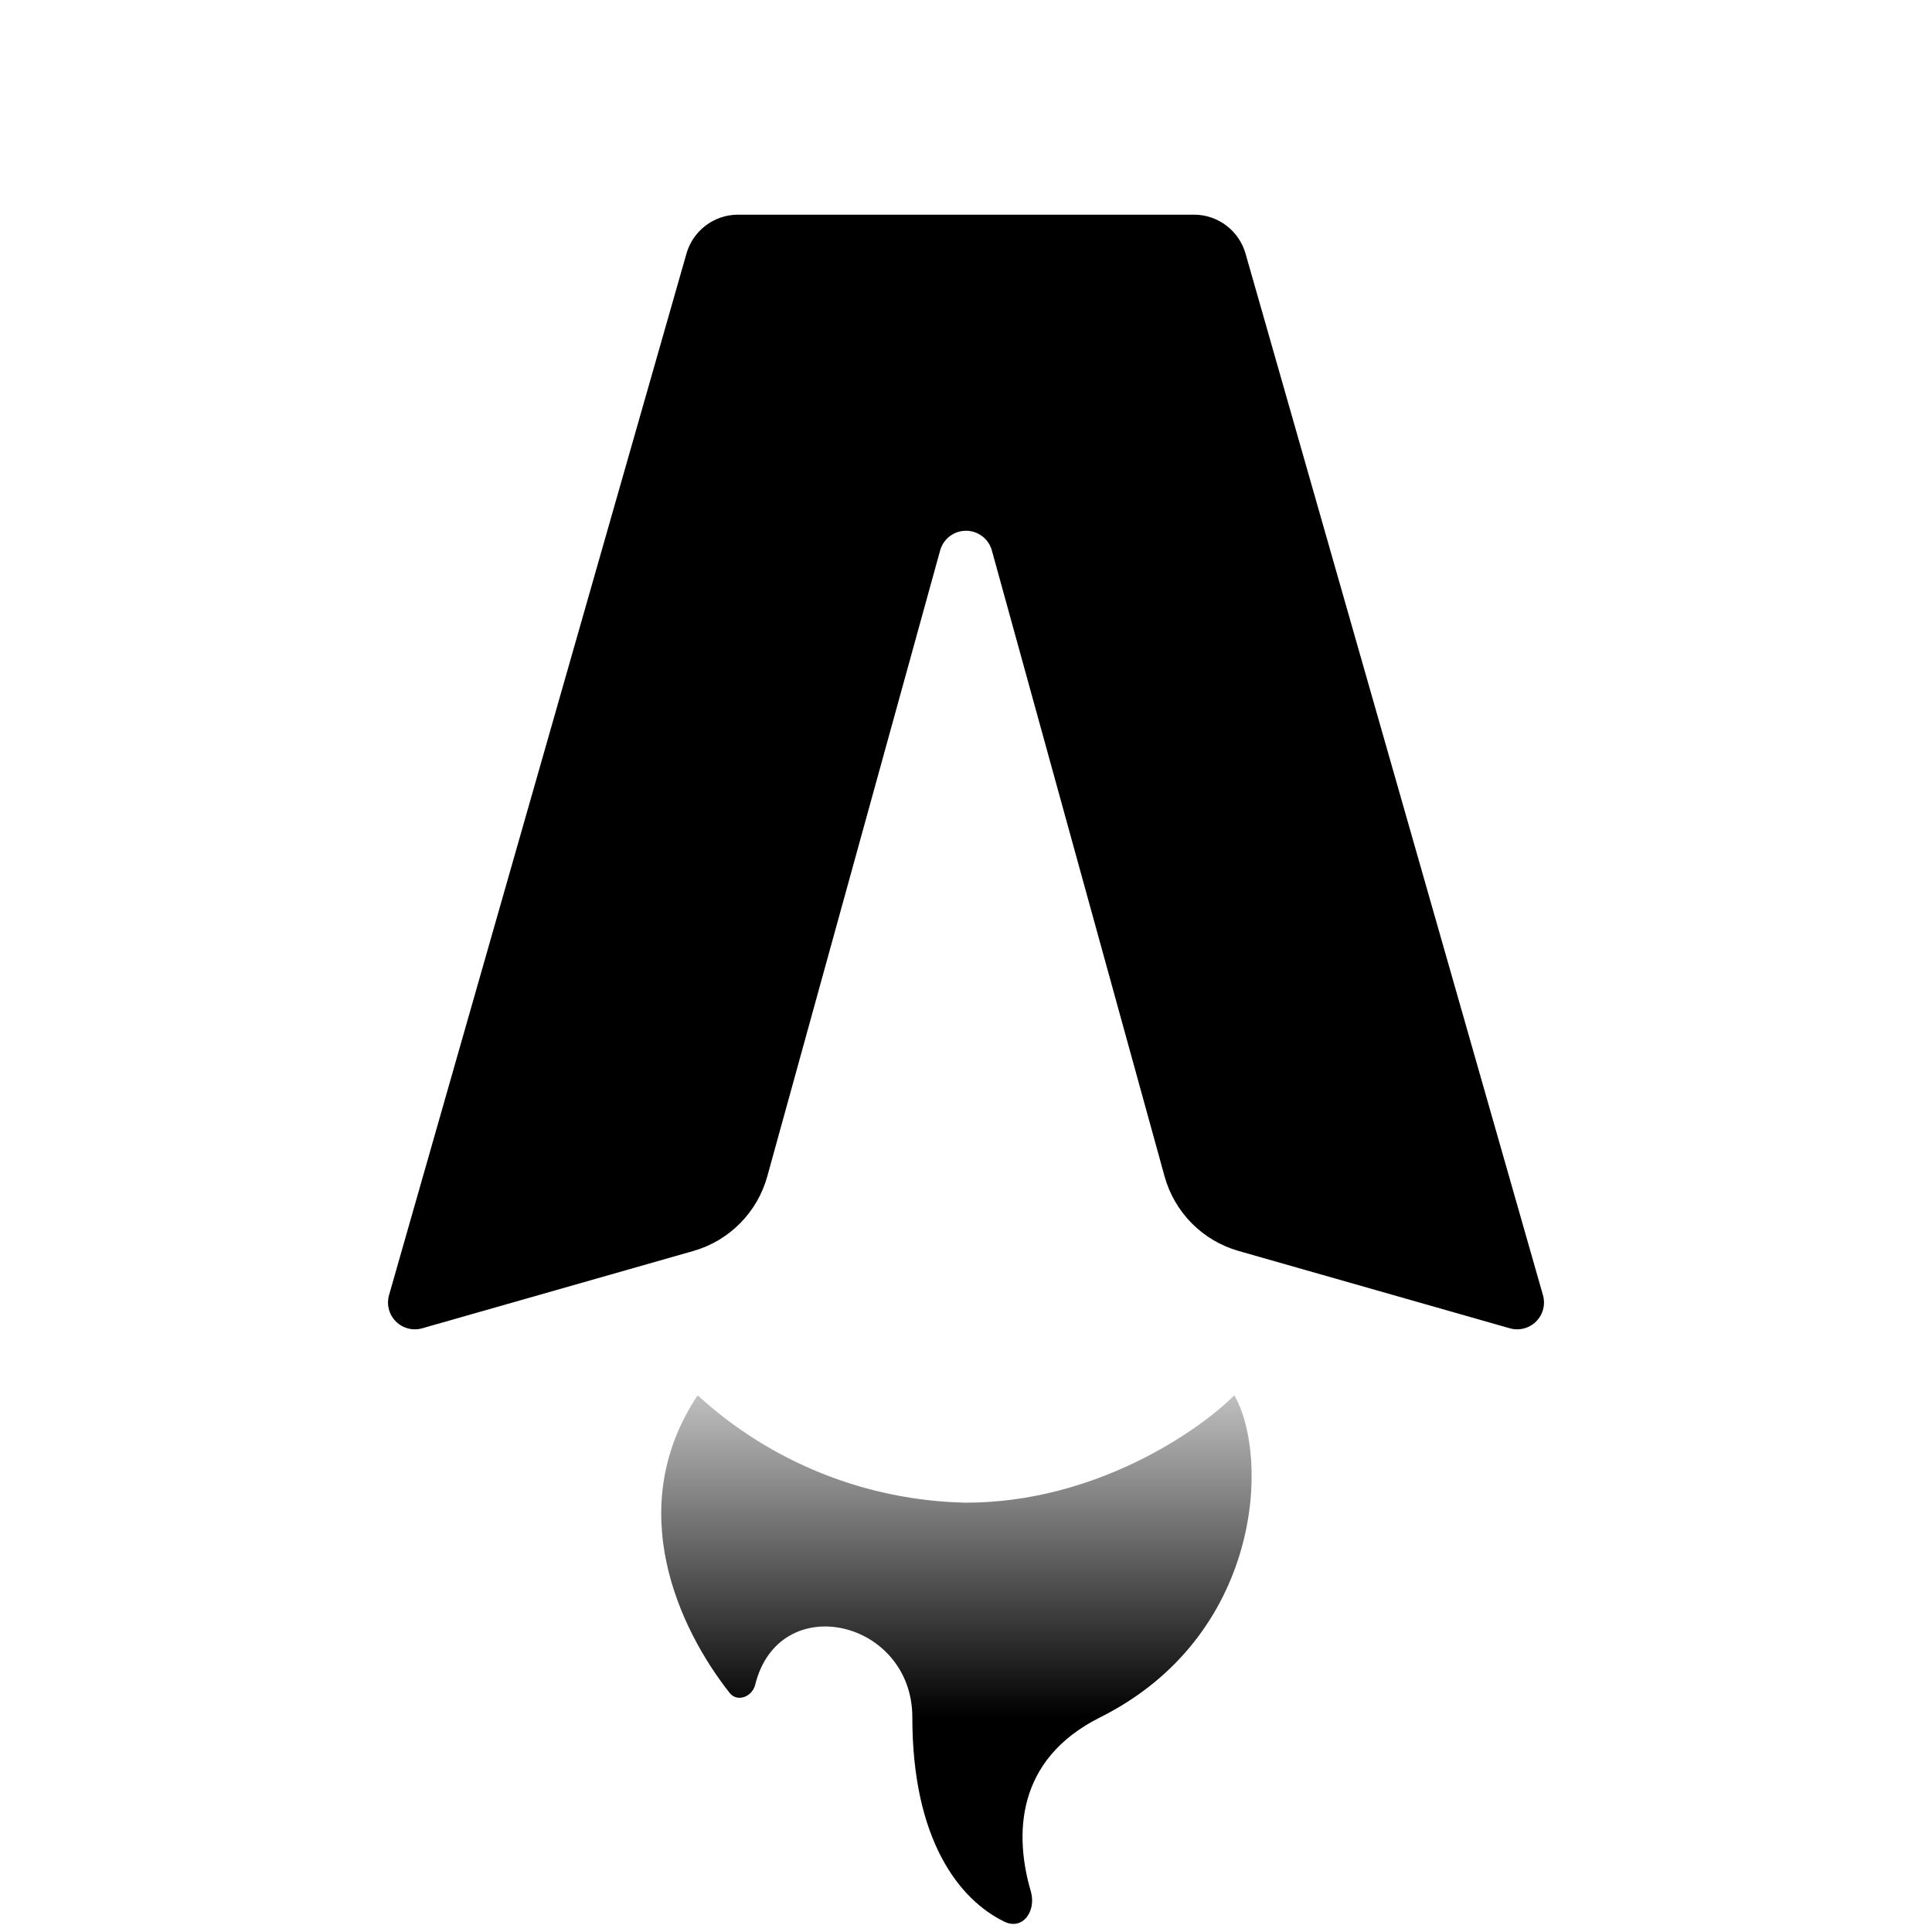
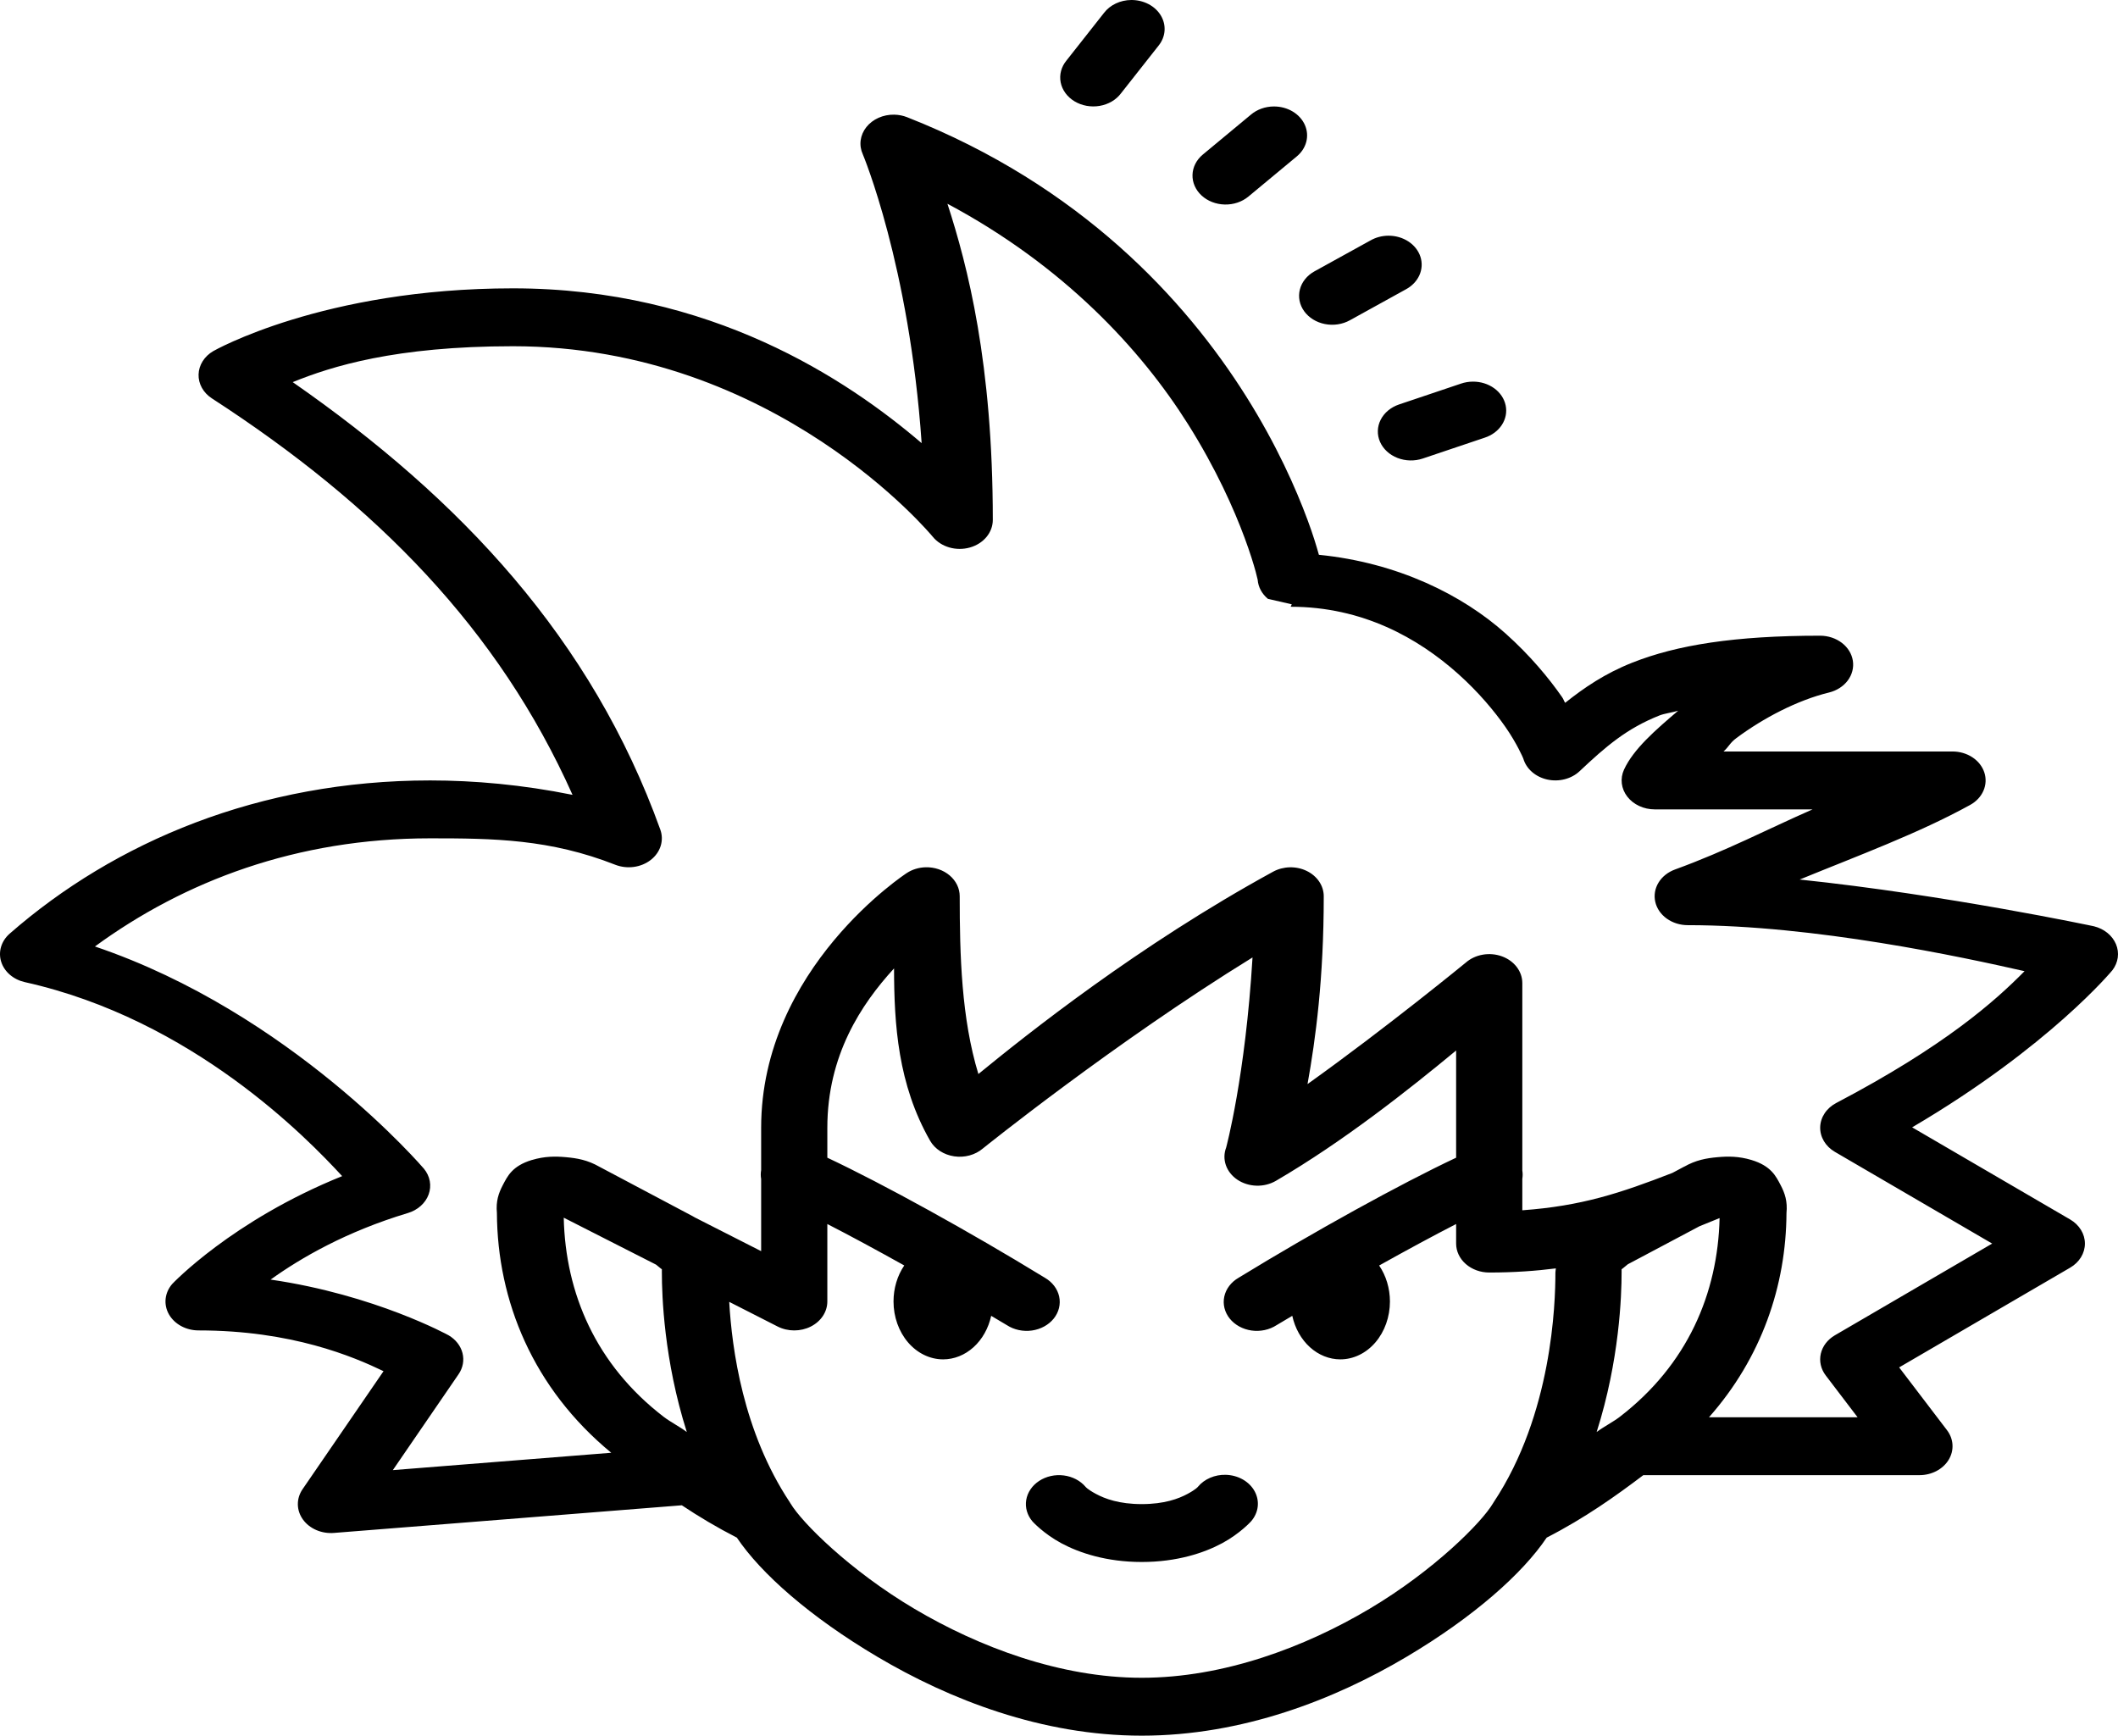
- <svg xmlns="http://www.w3.org/2000/svg" fill="none" viewBox="0 0 36 36">
-   <path fill="#000" d="M22.25 4h-8.5a1 1 0 0 0-.96.73l-5.54 19.4a.5.5 0 0 0 .62.62l5.05-1.44a2 2 0 0 0 1.38-1.4l3.22-11.66a.5.5 0 0 1 .96 0l3.22 11.67a2 2 0 0 0 1.38 1.39l5.05 1.44a.5.5 0 0 0 .62-.62l-5.54-19.4a1 1 0 0 0-.96-.73Z" />
-   <path fill="url(#gradient)" d="M18 28a7.63 7.63 0 0 1-5-2c-1.4 2.1-.35 4.35.6 5.55.14.17.41.07.47-.15.44-1.8 2.93-1.22 2.93.6 0 2.28.87 3.4 1.72 3.81.34.16.59-.2.49-.56-.31-1.05-.29-2.46 1.29-3.25 3-1.5 3.17-4.83 2.5-6-.67.67-2.6 2-5 2Z" />
-   <defs>
-     <linearGradient id="gradient" x1="16" x2="16" y1="32" y2="24" gradientUnits="userSpaceOnUse">
-       <stop stop-color="#000" />
-       <stop offset="1" stop-color="#000" stop-opacity="0" />
-     </linearGradient>
-   </defs>
-   <style>
-     @media (prefers-color-scheme:dark){:root{filter:invert(100%)}}
-   </style>
+ <svg xmlns="http://www.w3.org/2000/svg" width="216" height="177" viewBox="0 0 216 177" fill="none">
+   <path d="M115.363 0C114.814 0.005 114.276 0.127 113.793 0.355C113.311 0.583 112.899 0.91 112.594 1.309L108.764 6.169C108.5 6.488 108.312 6.85 108.21 7.233C108.108 7.616 108.095 8.013 108.171 8.401C108.247 8.789 108.412 9.16 108.654 9.491C108.896 9.823 109.212 10.108 109.582 10.332C109.953 10.555 110.371 10.711 110.811 10.791C111.252 10.871 111.706 10.874 112.147 10.798C112.589 10.722 113.009 10.57 113.382 10.351C113.755 10.131 114.075 9.848 114.321 9.519L118.151 4.659C118.51 4.215 118.723 3.693 118.764 3.15C118.806 2.607 118.675 2.065 118.387 1.583C118.099 1.101 117.663 0.698 117.13 0.419C116.596 0.14 115.985 -0.005 115.363 0ZM129.911 10.857C129.033 10.86 128.192 11.162 127.564 11.698L122.666 15.763C122.017 16.302 121.639 17.044 121.615 17.827C121.592 18.61 121.925 19.369 122.541 19.937C123.157 20.505 124.006 20.836 124.902 20.856C125.797 20.877 126.664 20.586 127.314 20.047L132.212 15.982C132.713 15.579 133.063 15.053 133.216 14.472C133.369 13.892 133.318 13.284 133.069 12.73C132.82 12.175 132.385 11.7 131.822 11.365C131.258 11.031 130.592 10.854 129.911 10.857ZM91.203 11.693C90.645 11.681 90.093 11.792 89.596 12.013C89.099 12.235 88.672 12.56 88.354 12.961C88.036 13.362 87.837 13.826 87.773 14.311C87.71 14.796 87.786 15.287 87.993 15.74C87.993 15.74 92.741 27.014 93.992 45.19C86.405 38.703 72.488 29.404 52.311 29.404C32.93 29.404 21.751 35.804 21.751 35.804C21.301 36.066 20.93 36.42 20.669 36.834C20.408 37.249 20.264 37.712 20.251 38.185C20.237 38.658 20.354 39.127 20.591 39.553C20.828 39.978 21.178 40.347 21.613 40.629C38.429 51.523 50.85 64.19 58.389 81.057C53.264 80.02 48.364 79.587 43.874 79.587C26.465 79.587 11.694 85.849 0.987 95.211C0.566 95.58 0.264 96.04 0.112 96.543C-0.04 97.047 -0.037 97.577 0.121 98.08C0.279 98.582 0.586 99.039 1.011 99.404C1.437 99.769 1.965 100.029 2.542 100.158C19.633 103.966 31.362 116.103 34.895 119.939C23.655 124.47 17.565 130.934 17.565 130.934C17.185 131.371 16.952 131.893 16.892 132.44C16.832 132.987 16.948 133.538 17.227 134.031C17.506 134.523 17.937 134.938 18.47 135.228C19.004 135.518 19.62 135.673 20.248 135.673C29.759 135.673 36.04 138.351 39.114 139.83L30.855 151.868C30.535 152.336 30.369 152.871 30.376 153.416C30.382 153.96 30.561 154.492 30.892 154.954C31.223 155.415 31.693 155.787 32.251 156.029C32.808 156.271 33.431 156.374 34.052 156.325L69.536 153.506C71.251 154.652 73.122 155.768 75.145 156.804C77.606 160.464 82.601 164.883 89.47 168.951C96.823 173.307 106.24 177 116.437 177C126.695 177 136.118 173.309 143.457 168.951C150.313 164.881 155.285 160.454 157.735 156.804C161.633 154.808 164.816 152.531 167.59 150.433H195.751C196.362 150.433 196.961 150.288 197.485 150.013C198.009 149.738 198.438 149.345 198.726 148.874C199.014 148.402 199.151 147.872 199.121 147.338C199.092 146.805 198.898 146.288 198.559 145.843L193.681 139.444L211.123 129.273C211.585 129.004 211.964 128.639 212.226 128.21C212.488 127.782 212.626 127.303 212.626 126.817C212.626 126.331 212.488 125.853 212.226 125.425C211.964 124.996 211.585 124.631 211.123 124.361L195.006 114.964C209.019 106.729 215.434 98.936 215.434 98.936C215.728 98.549 215.914 98.107 215.977 97.646C216.039 97.185 215.976 96.717 215.793 96.281C215.61 95.846 215.312 95.454 214.923 95.137C214.534 94.821 214.066 94.59 213.555 94.462C213.555 94.462 198.532 91.265 183.536 89.694C189.476 87.26 195.698 84.969 200.925 82.083C201.544 81.742 202.019 81.234 202.278 80.636C202.538 80.038 202.569 79.382 202.366 78.768C202.163 78.153 201.737 77.613 201.153 77.228C200.569 76.844 199.857 76.635 199.126 76.635H175.771C176.36 76.1 176.399 75.773 177.096 75.257C179.836 73.223 183.302 71.405 186.529 70.621C187.313 70.429 187.991 69.994 188.438 69.399C188.884 68.803 189.07 68.086 188.96 67.38C188.85 66.675 188.452 66.027 187.839 65.558C187.226 65.089 186.44 64.829 185.626 64.827C176.908 64.827 171.012 65.775 166.463 67.577C163.666 68.686 161.55 70.133 159.621 71.671C159.471 71.447 159.47 71.326 159.304 71.088C157.932 69.117 156.026 66.825 153.549 64.608C149.158 60.678 142.546 57.377 134.505 56.577C134.248 55.66 133.905 54.524 133.358 53.048C132.154 49.793 130.175 45.329 127.083 40.416C120.9 30.59 110.206 18.917 92.508 11.952C92.098 11.79 91.654 11.702 91.203 11.693ZM96.622 20.779C108.492 27.108 116.372 35.65 121.163 43.264C124.009 47.786 125.845 51.917 126.938 54.87C127.484 56.346 127.847 57.528 128.059 58.306C128.163 58.69 128.232 58.977 128.263 59.125V59.137C128.322 59.871 128.694 60.56 129.304 61.068C129.304 61.068 130.894 61.433 131.737 61.627L131.625 61.875C138.937 61.875 144.608 65.052 148.724 68.736C150.782 70.578 152.411 72.529 153.543 74.156C154.675 75.782 155.331 77.285 155.349 77.35C155.497 77.865 155.801 78.337 156.229 78.714C156.658 79.091 157.195 79.36 157.784 79.492C158.372 79.624 158.991 79.615 159.574 79.465C160.157 79.316 160.684 79.031 161.097 78.641C163.796 76.1 165.893 74.287 169.251 72.956C169.749 72.759 170.574 72.654 171.143 72.478C168.846 74.433 166.579 76.391 165.619 78.491C165.415 78.939 165.339 79.424 165.398 79.903C165.457 80.382 165.649 80.841 165.958 81.241C166.267 81.64 166.683 81.967 167.17 82.193C167.657 82.42 168.199 82.538 168.75 82.539H184.854C180.24 84.558 176.151 86.727 170.827 88.667C170.105 88.929 169.51 89.402 169.142 90.005C168.775 90.607 168.657 91.303 168.811 91.973C168.964 92.643 169.378 93.246 169.982 93.678C170.587 94.111 171.344 94.347 172.125 94.346C185.074 94.346 200.13 97.598 206.469 99.039C203.466 102.091 198.303 106.687 187.267 112.479C186.779 112.735 186.373 113.094 186.086 113.525C185.8 113.955 185.642 114.441 185.628 114.939C185.615 115.437 185.745 115.929 186.007 116.371C186.269 116.813 186.655 117.189 187.129 117.466L203.167 126.817L187.129 136.169C186.384 136.603 185.867 137.279 185.691 138.046C185.516 138.814 185.696 139.611 186.192 140.262L189.442 144.529H174.288C179.645 138.474 182.154 131.108 182.191 123.704C182.307 122.514 182.031 121.681 181.585 120.839C181.12 119.961 180.63 118.896 178.612 118.29C177.342 117.911 176.256 117.906 175.144 118.008C174.033 118.109 172.944 118.295 171.73 118.994L171.835 118.93L170.557 119.611C165.246 121.672 161.297 122.984 155.25 123.422V120.216C155.297 119.933 155.297 119.646 155.25 119.363V100.25C155.25 99.666 155.052 99.096 154.681 98.611C154.31 98.125 153.783 97.747 153.166 97.524C152.55 97.3 151.871 97.242 151.217 97.356C150.562 97.469 149.961 97.75 149.489 98.163C149.489 98.163 141.402 104.8 133.345 110.553C134.17 105.96 135 99.818 135 91.394C134.999 90.868 134.838 90.351 134.532 89.898C134.226 89.444 133.787 89.07 133.261 88.815C132.734 88.56 132.139 88.432 131.538 88.446C130.936 88.46 130.349 88.614 129.838 88.892C116.094 96.405 104.697 105.502 99.779 109.527C98.048 103.861 97.874 97.413 97.874 91.394C97.874 90.999 97.784 90.608 97.608 90.244C97.432 89.88 97.175 89.551 96.851 89.276C96.527 89.001 96.143 88.785 95.722 88.642C95.301 88.499 94.852 88.431 94.4 88.442C93.705 88.46 93.032 88.666 92.476 89.031C92.476 89.031 77.624 98.676 77.624 115.01V119.322C77.57 119.624 77.57 119.931 77.624 120.233V127.59L70.854 124.148C70.835 124.136 70.815 124.125 70.795 124.113C70.739 124.079 70.682 124.047 70.624 124.015L61.138 118.988C59.923 118.289 58.842 118.109 57.73 118.008C56.618 117.906 55.532 117.911 54.262 118.29C54.258 118.29 54.254 118.29 54.249 118.29C52.229 118.899 51.753 119.957 51.289 120.833C50.844 121.674 50.564 122.504 50.676 123.692C50.72 132.654 54.353 141.573 62.337 148.15L40.063 149.92L46.767 140.141C47.213 139.491 47.355 138.716 47.165 137.976C46.975 137.237 46.467 136.59 45.746 136.169C45.746 136.169 38.273 132.044 27.598 130.49C30.692 128.267 35.333 125.586 41.593 123.704C42.091 123.554 42.543 123.305 42.911 122.975C43.28 122.645 43.555 122.245 43.714 121.805C43.874 121.366 43.913 120.9 43.83 120.445C43.747 119.99 43.543 119.558 43.234 119.184C43.234 119.184 29.686 103.286 9.681 96.52C18.796 89.855 30.256 85.49 43.874 85.49C50.354 85.49 56.071 85.564 62.74 88.183C63.333 88.416 63.991 88.494 64.635 88.407C65.278 88.321 65.879 88.073 66.365 87.695C66.851 87.317 67.202 86.824 67.375 86.275C67.548 85.726 67.536 85.145 67.341 84.603C60.345 65.17 47.045 50.927 29.853 38.969C33.789 37.368 40.29 35.308 52.311 35.308C79.146 35.308 95.126 54.737 95.126 54.737C95.541 55.247 96.131 55.628 96.811 55.826C97.49 56.023 98.223 56.026 98.905 55.835C99.587 55.644 100.181 55.268 100.603 54.762C101.024 54.256 101.25 53.645 101.249 53.019C101.249 37.06 98.693 27.154 96.622 20.779ZM141.585 24.036C140.941 24.041 140.312 24.207 139.772 24.515L134.057 27.669C133.682 27.876 133.358 28.145 133.102 28.462C132.846 28.779 132.665 29.137 132.567 29.515C132.469 29.893 132.458 30.284 132.533 30.667C132.608 31.049 132.769 31.414 133.006 31.742C133.243 32.07 133.551 32.354 133.913 32.577C134.275 32.801 134.684 32.96 135.117 33.045C135.549 33.131 135.997 33.141 136.433 33.075C136.87 33.009 137.288 32.869 137.663 32.661L143.372 29.508C144.001 29.171 144.488 28.663 144.756 28.062C145.025 27.46 145.06 26.799 144.858 26.178C144.655 25.557 144.225 25.012 143.634 24.625C143.043 24.238 142.323 24.031 141.585 24.036ZM150.201 38.917C149.783 38.92 149.37 38.99 148.981 39.125L142.679 41.246C141.844 41.528 141.17 42.088 140.807 42.804C140.443 43.519 140.42 44.332 140.741 45.063C141.063 45.794 141.704 46.383 142.522 46.701C143.34 47.019 144.27 47.039 145.105 46.758L151.407 44.636C152.152 44.394 152.775 43.931 153.167 43.326C153.559 42.722 153.695 42.017 153.55 41.334C153.406 40.651 152.992 40.034 152.379 39.592C151.766 39.15 150.995 38.911 150.201 38.917ZM127.736 97.638C127.009 109.762 125.046 117.028 125.046 117.028C124.823 117.611 124.815 118.241 125.021 118.83C125.228 119.418 125.64 119.935 126.199 120.309C126.759 120.682 127.437 120.893 128.141 120.913C128.844 120.933 129.537 120.759 130.122 120.418C136.996 116.409 143.655 111.136 148.5 107.128V118.06C142.816 120.734 134.041 125.574 126.312 130.305C125.935 130.523 125.613 130.804 125.363 131.133C125.113 131.462 124.941 131.83 124.857 132.218C124.773 132.606 124.779 133.004 124.874 133.39C124.969 133.776 125.151 134.141 125.41 134.464C125.67 134.787 126 135.061 126.382 135.27C126.765 135.48 127.191 135.62 127.637 135.683C128.082 135.745 128.537 135.729 128.975 135.636C129.414 135.542 129.826 135.372 130.188 135.137C130.702 134.822 131.262 134.503 131.79 134.186C132.068 135.454 132.701 136.579 133.587 137.383C134.474 138.186 135.564 138.623 136.687 138.625C138.03 138.625 139.318 138.003 140.267 136.896C141.217 135.789 141.75 134.287 141.75 132.721C141.748 131.389 141.36 130.097 140.649 129.054C143.47 127.48 146.176 126.014 148.5 124.823V126.817C148.5 127.6 148.856 128.351 149.489 128.905C150.122 129.458 150.98 129.769 151.875 129.769C154.43 129.769 156.636 129.605 158.671 129.348C158.664 129.488 158.625 129.633 158.625 129.769C158.625 132.939 158.294 144.206 152.33 153.194C152.302 153.236 152.276 153.278 152.251 153.321C151.109 155.256 146.232 160.164 139.667 164.062C133.101 167.96 124.81 171.096 116.437 171.096C108.139 171.096 99.839 167.963 93.253 164.062C86.668 160.162 81.757 155.242 80.623 153.321H80.617C80.594 153.278 80.57 153.236 80.544 153.194C75.775 146.006 74.644 137.557 74.368 132.762L79.305 135.275C79.818 135.536 80.4 135.673 80.994 135.674C81.587 135.675 82.17 135.539 82.684 135.28C83.198 135.021 83.624 134.648 83.921 134.199C84.218 133.75 84.374 133.24 84.374 132.721V124.823C86.696 126.013 89.401 127.476 92.219 129.049C91.509 130.094 91.123 131.388 91.124 132.721C91.124 134.287 91.658 135.789 92.607 136.896C93.556 138.003 94.844 138.625 96.187 138.625C97.31 138.623 98.4 138.186 99.287 137.383C100.174 136.579 100.806 135.454 101.085 134.186C101.612 134.503 102.172 134.822 102.686 135.137C103.048 135.372 103.461 135.542 103.899 135.636C104.337 135.729 104.792 135.745 105.238 135.683C105.683 135.62 106.109 135.48 106.492 135.27C106.874 135.061 107.205 134.787 107.464 134.464C107.723 134.141 107.905 133.776 108 133.39C108.095 133.004 108.101 132.606 108.017 132.218C107.933 131.83 107.761 131.462 107.511 131.133C107.261 130.804 106.939 130.523 106.562 130.305C98.834 125.574 90.058 120.734 84.374 118.06V115.01C84.374 107.628 87.825 102.413 91.177 98.757C91.188 104.48 91.566 110.577 94.855 116.33C95.093 116.745 95.439 117.106 95.865 117.382C96.292 117.658 96.787 117.843 97.311 117.92C97.834 117.998 98.371 117.966 98.878 117.828C99.385 117.69 99.847 117.449 100.228 117.126C100.228 117.126 113.649 106.314 127.736 97.638ZM57.492 124.177L66.912 128.968C67.242 129.239 67.492 129.45 67.499 129.429C67.499 129.473 67.499 129.519 67.499 129.769C67.499 132.102 67.71 138.704 70.043 146.034C69.325 145.494 68.356 145 67.683 144.483C60.768 139.172 57.663 131.881 57.492 124.177ZM175.369 124.217C175.189 131.905 172.09 139.182 165.184 144.489C164.513 145.004 163.547 145.496 162.831 146.034C165.164 138.704 165.375 132.102 165.375 129.769C165.375 129.519 165.376 129.473 165.375 129.429C165.383 129.451 165.646 129.224 166.008 128.928L173.312 125.053C173.984 124.778 174.664 124.502 175.369 124.217ZM125 150.398C124.451 150.384 123.907 150.488 123.414 150.7C122.921 150.912 122.495 151.226 122.172 151.615C122.172 151.615 122.015 151.857 121.104 152.347C120.194 152.837 118.747 153.385 116.437 153.385C114.127 153.385 112.681 152.837 111.77 152.347C110.859 151.857 110.702 151.615 110.702 151.615C110.436 151.304 110.103 151.043 109.722 150.845C109.341 150.647 108.918 150.517 108.48 150.462C108.041 150.406 107.594 150.427 107.164 150.523C106.734 150.619 106.331 150.788 105.976 151.021C105.621 151.253 105.322 151.545 105.096 151.878C104.869 152.212 104.72 152.581 104.657 152.965C104.594 153.349 104.618 153.74 104.728 154.115C104.838 154.491 105.031 154.844 105.297 155.155C105.297 155.155 106.405 156.388 108.237 157.374C110.068 158.36 112.841 159.288 116.437 159.288C120.033 159.288 122.806 158.36 124.637 157.374C126.469 156.388 127.577 155.155 127.577 155.155C127.958 154.723 128.196 154.208 128.263 153.667C128.33 153.125 128.224 152.577 127.957 152.085C127.69 151.592 127.273 151.174 126.751 150.876C126.229 150.579 125.623 150.413 125 150.398Z" fill="black" />
</svg>
